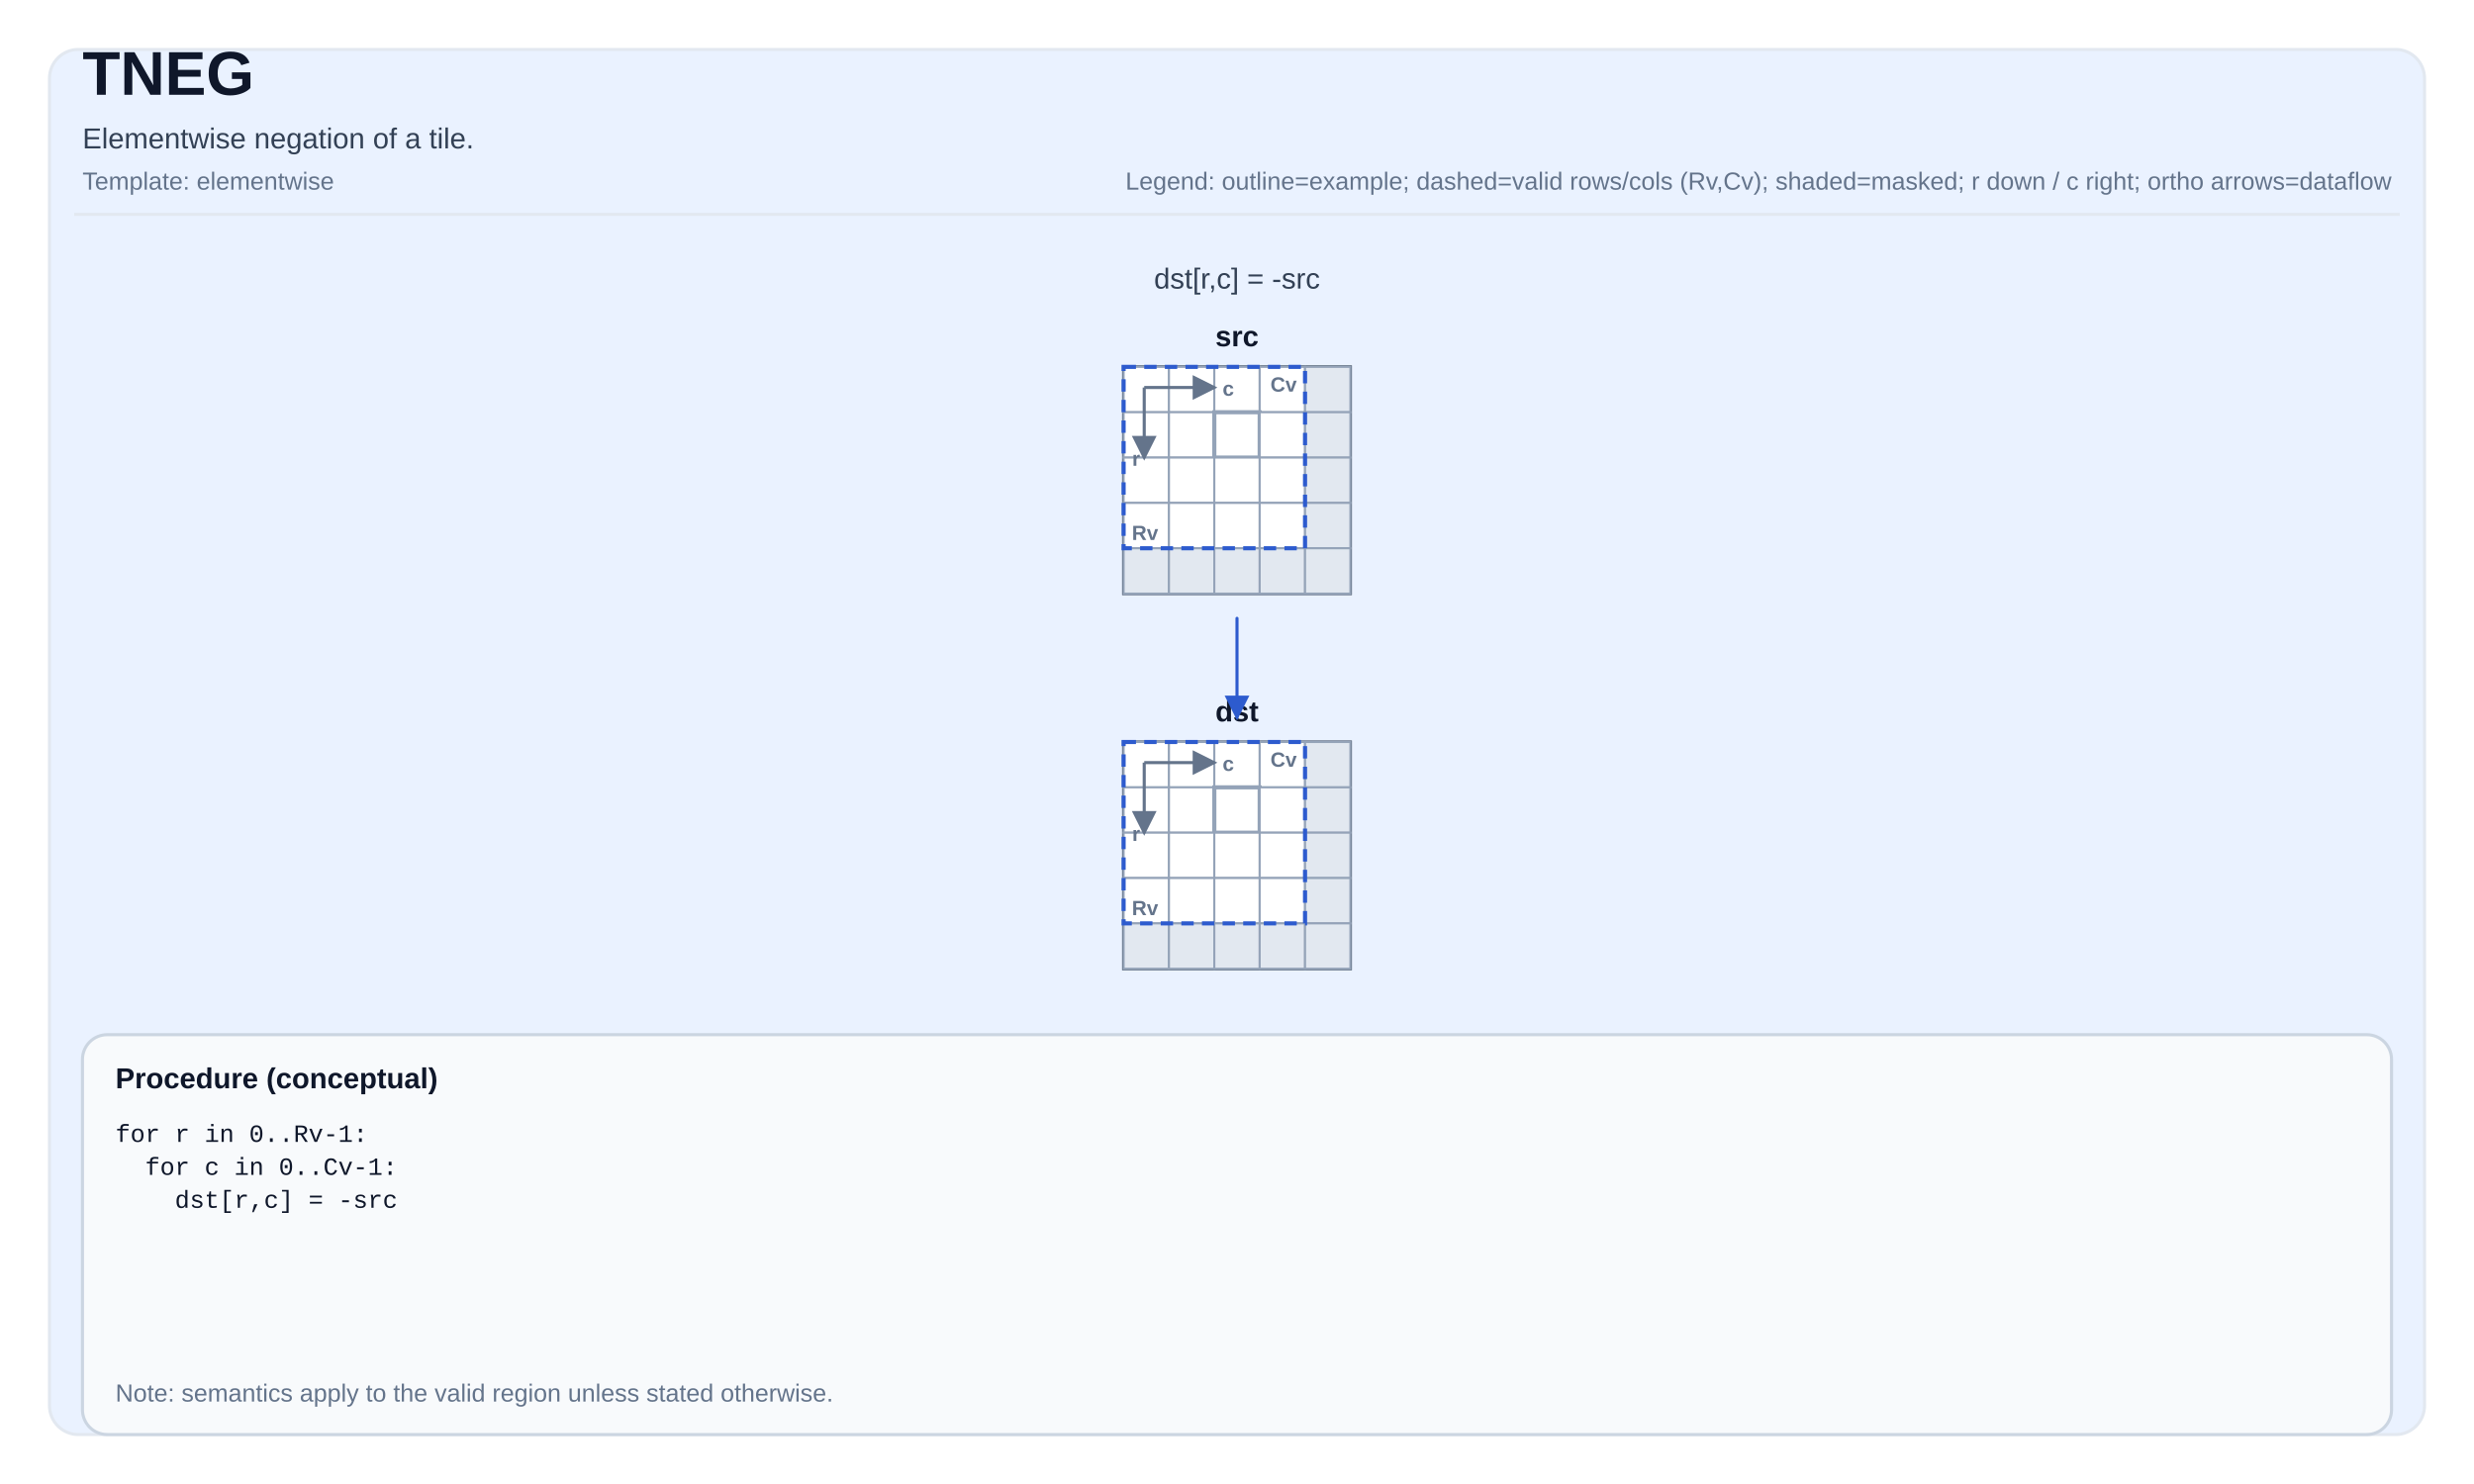
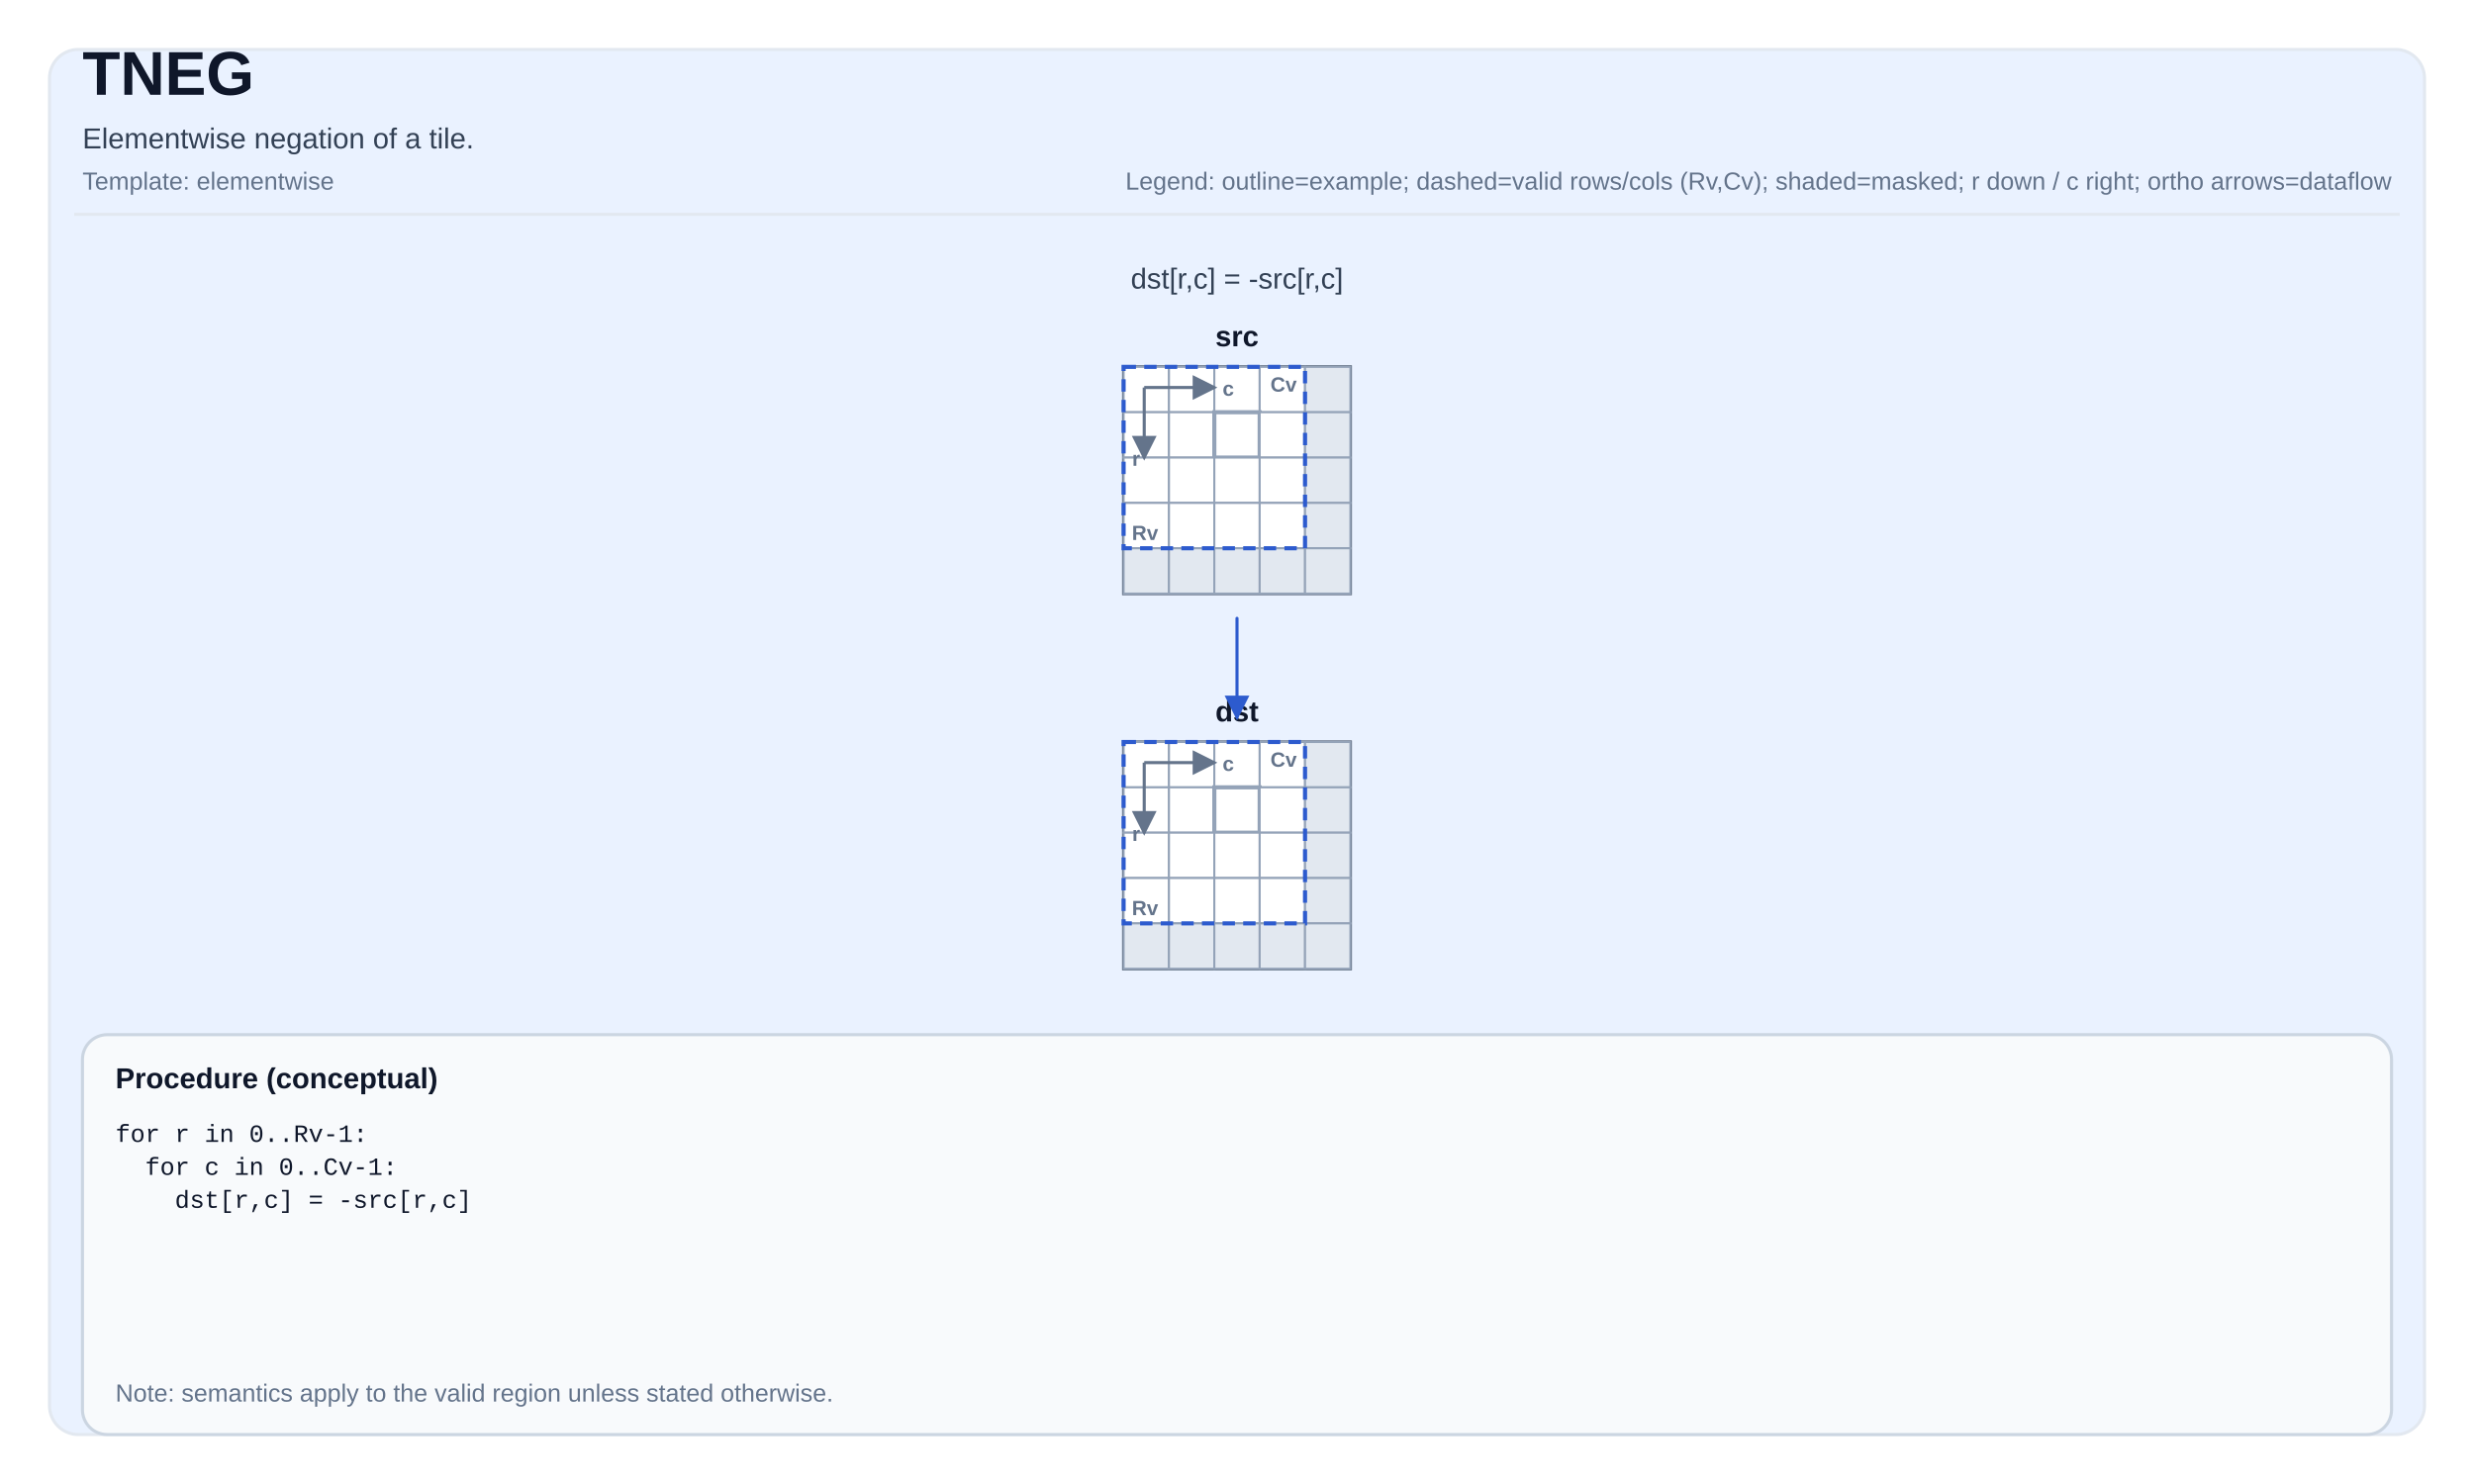
<svg xmlns="http://www.w3.org/2000/svg" width="1200" height="720" viewBox="0 0 1200 720" role="img" aria-label="TNEG tile operation diagram">
  <defs>
    <marker id="arrow" markerWidth="8" markerHeight="8" refX="7" refY="4" orient="auto">
      <path d="M0,0 L0,8 L8,4 z" fill="#2D5BCE" />
    </marker>
    <marker id="axisArrow" markerWidth="8" markerHeight="8" refX="7" refY="4" orient="auto">
      <path d="M0,0 L0,8 L8,4 z" fill="#64748b" />
    </marker>
  </defs>
  <style>
svg { font-family: Arial, Helvetica, sans-serif; }
.title { font-size: 30px; font-weight: 700; fill: #0f172a; }
.subtitle { font-size: 14px; fill: #334155; }
.meta { font-size: 12px; fill: #64748b; }
.frame { fill: white; }
.panel { fill: #EAF2FF; stroke: #e2e8f0; stroke-width: 1.5; rx: 14; }
.tileLabel { font-size: 14px; font-weight: 700; fill: #0f172a; }
.tileBorder { fill: none; stroke: #475569; stroke-width: 1.5; }
.cell { fill: #ffffff; stroke: #94a3b8; stroke-width: 1; }
.cellMasked { fill: #e2e8f0; }
.cellHL { stroke-width: 2; }
.cellText { font-family: ui-monospace, SFMono-Regular, Menlo, Monaco, Consolas, 'Liberation Mono', 'Courier New', monospace; font-size: 10px; fill: #0f172a; }
.arrow { stroke-width: 1.5; fill: none; stroke-linejoin: round; stroke-linecap: round; }
.axisLine { stroke: #64748b; stroke-width: 1.5; fill: none; }
.axisText { font-size: 10px; fill: #64748b; font-weight: 700; }
.opCircle { fill: #ffffff; stroke-width: 2; }
.opRect { fill: #ffffff; stroke-width: 2; }
.opText { font-size: 10px; font-weight: 800; fill: #0f172a; }
.procBox { fill: #f8fafc; stroke: #cbd5e1; stroke-width: 1.5; rx: 12; }
.procTitle { font-size: 14px; font-weight: 700; fill: #0f172a; }
.procText { font-family: ui-monospace, SFMono-Regular, Menlo, Monaco, Consolas, 'Liberation Mono', 'Courier New', monospace; font-size: 12px; fill: #0f172a; }
.smallLabel { font-size: 12px; fill: #334155; }
.scalarBox { fill: #ffffff; stroke: #cbd5e1; stroke-width: 1.5; }
.scalarValue { font-size: 16px; font-weight: 700; }
.validBox { fill: none; stroke-width: 2; stroke-dasharray: 6 4; }
</style>
  <rect x="0" y="0" width="1200" height="720" class="frame" />
  <rect x="24" y="24" width="1152" height="672" class="panel" />
  <text x="40" y="46" class="title">TNEG</text>
  <text x="40" y="72" class="subtitle">Elementwise negation of a tile.</text>
  <text x="40" y="92" class="meta">Template: elementwise</text>
  <text x="1160" y="92" class="meta" text-anchor="end">Legend: outline=example; dashed=valid rows/cols (Rv,Cv); shaded=masked; r down / c right; ortho arrows=dataflow</text>
  <line x1="36" y1="104" x2="1164" y2="104" stroke="#e2e8f0" stroke-width="1.5" />
-   <text x="600" y="140" class="subtitle" text-anchor="middle" fill="#2D5BCE">dst[r,c] = -src</text>
+   <text x="600" y="140" class="subtitle" text-anchor="middle" fill="#2D5BCE">dst[r,c] = -src[r,c]</text>
  <text x="600" y="168" class="tileLabel" text-anchor="middle">src</text>
  <rect x="545" y="178" width="110" height="110" class="tileBorder" />
  <rect x="545" y="178" width="22" height="22" class="cell" />
  <rect x="567" y="178" width="22" height="22" class="cell" />
  <rect x="589" y="178" width="22" height="22" class="cell" />
  <rect x="611" y="178" width="22" height="22" class="cell" />
  <rect x="633" y="178" width="22" height="22" class="cell cellMasked" />
  <rect x="545" y="200" width="22" height="22" class="cell" />
  <rect x="567" y="200" width="22" height="22" class="cell" />
  <rect x="589" y="200" width="22" height="22" class="cell cellHL" stroke="#2D5BCE" />
  <rect x="611" y="200" width="22" height="22" class="cell" />
  <rect x="633" y="200" width="22" height="22" class="cell cellMasked" />
  <rect x="545" y="222" width="22" height="22" class="cell" />
  <rect x="567" y="222" width="22" height="22" class="cell" />
  <rect x="589" y="222" width="22" height="22" class="cell" />
  <rect x="611" y="222" width="22" height="22" class="cell" />
  <rect x="633" y="222" width="22" height="22" class="cell cellMasked" />
  <rect x="545" y="244" width="22" height="22" class="cell" />
  <rect x="567" y="244" width="22" height="22" class="cell" />
  <rect x="589" y="244" width="22" height="22" class="cell" />
  <rect x="611" y="244" width="22" height="22" class="cell" />
  <rect x="633" y="244" width="22" height="22" class="cell cellMasked" />
  <rect x="545" y="266" width="22" height="22" class="cell cellMasked" />
  <rect x="567" y="266" width="22" height="22" class="cell cellMasked" />
  <rect x="589" y="266" width="22" height="22" class="cell cellMasked" />
  <rect x="611" y="266" width="22" height="22" class="cell cellMasked" />
  <rect x="633" y="266" width="22" height="22" class="cell cellMasked" />
  <rect x="545" y="178" width="88" height="88" class="validBox" stroke="#2D5BCE" />
  <text x="549" y="262" class="axisText">Rv</text>
  <text x="629" y="190" class="axisText" text-anchor="end">Cv</text>
  <path d="M 555 188 L 589 188" class="axisLine" marker-end="url(#axisArrow)" />
  <path d="M 555 188 L 555 222" class="axisLine" marker-end="url(#axisArrow)" />
  <text x="593" y="192" class="axisText">c</text>
  <text x="553" y="226" class="axisText" text-anchor="end">r</text>
  <text x="600" y="350" class="tileLabel" text-anchor="middle">dst</text>
  <rect x="545" y="360" width="110" height="110" class="tileBorder" />
  <rect x="545" y="360" width="22" height="22" class="cell" />
  <rect x="567" y="360" width="22" height="22" class="cell" />
  <rect x="589" y="360" width="22" height="22" class="cell" />
  <rect x="611" y="360" width="22" height="22" class="cell" />
  <rect x="633" y="360" width="22" height="22" class="cell cellMasked" />
  <rect x="545" y="382" width="22" height="22" class="cell" />
  <rect x="567" y="382" width="22" height="22" class="cell" />
  <rect x="589" y="382" width="22" height="22" class="cell cellHL" stroke="#2D5BCE" />
  <rect x="611" y="382" width="22" height="22" class="cell" />
  <rect x="633" y="382" width="22" height="22" class="cell cellMasked" />
  <rect x="545" y="404" width="22" height="22" class="cell" />
  <rect x="567" y="404" width="22" height="22" class="cell" />
  <rect x="589" y="404" width="22" height="22" class="cell" />
  <rect x="611" y="404" width="22" height="22" class="cell" />
  <rect x="633" y="404" width="22" height="22" class="cell cellMasked" />
  <rect x="545" y="426" width="22" height="22" class="cell" />
  <rect x="567" y="426" width="22" height="22" class="cell" />
  <rect x="589" y="426" width="22" height="22" class="cell" />
  <rect x="611" y="426" width="22" height="22" class="cell" />
  <rect x="633" y="426" width="22" height="22" class="cell cellMasked" />
  <rect x="545" y="448" width="22" height="22" class="cell cellMasked" />
  <rect x="567" y="448" width="22" height="22" class="cell cellMasked" />
  <rect x="589" y="448" width="22" height="22" class="cell cellMasked" />
  <rect x="611" y="448" width="22" height="22" class="cell cellMasked" />
  <rect x="633" y="448" width="22" height="22" class="cell cellMasked" />
  <rect x="545" y="360" width="88" height="88" class="validBox" stroke="#2D5BCE" />
  <text x="549" y="444" class="axisText">Rv</text>
  <text x="629" y="372" class="axisText" text-anchor="end">Cv</text>
  <path d="M 555 370 L 589 370" class="axisLine" marker-end="url(#axisArrow)" />
  <path d="M 555 370 L 555 404" class="axisLine" marker-end="url(#axisArrow)" />
  <text x="593" y="374" class="axisText">c</text>
  <text x="553" y="408" class="axisText" text-anchor="end">r</text>
  <path d="M 600 300 L 600 348" class="arrow" stroke="#2D5BCE" marker-end="url(#arrow)" />
  <rect x="40" y="502" width="1120" height="194" class="procBox" />
  <text x="56" y="528" class="procTitle">Procedure (conceptual)</text>
  <text x="56" y="554" class="procText" xml:space="preserve">
    <tspan x="56" dy="0">for r in 0..Rv-1:</tspan>
    <tspan x="56" dy="16">  for c in 0..Cv-1:</tspan>
-     <tspan x="56" dy="16">    dst[r,c] = -src</tspan>
+     <tspan x="56" dy="16">    dst[r,c] = -src[r,c]</tspan>
  </text>
  <text x="56" y="680" class="meta">Note: semantics apply to the valid region unless stated otherwise.</text>
</svg>
